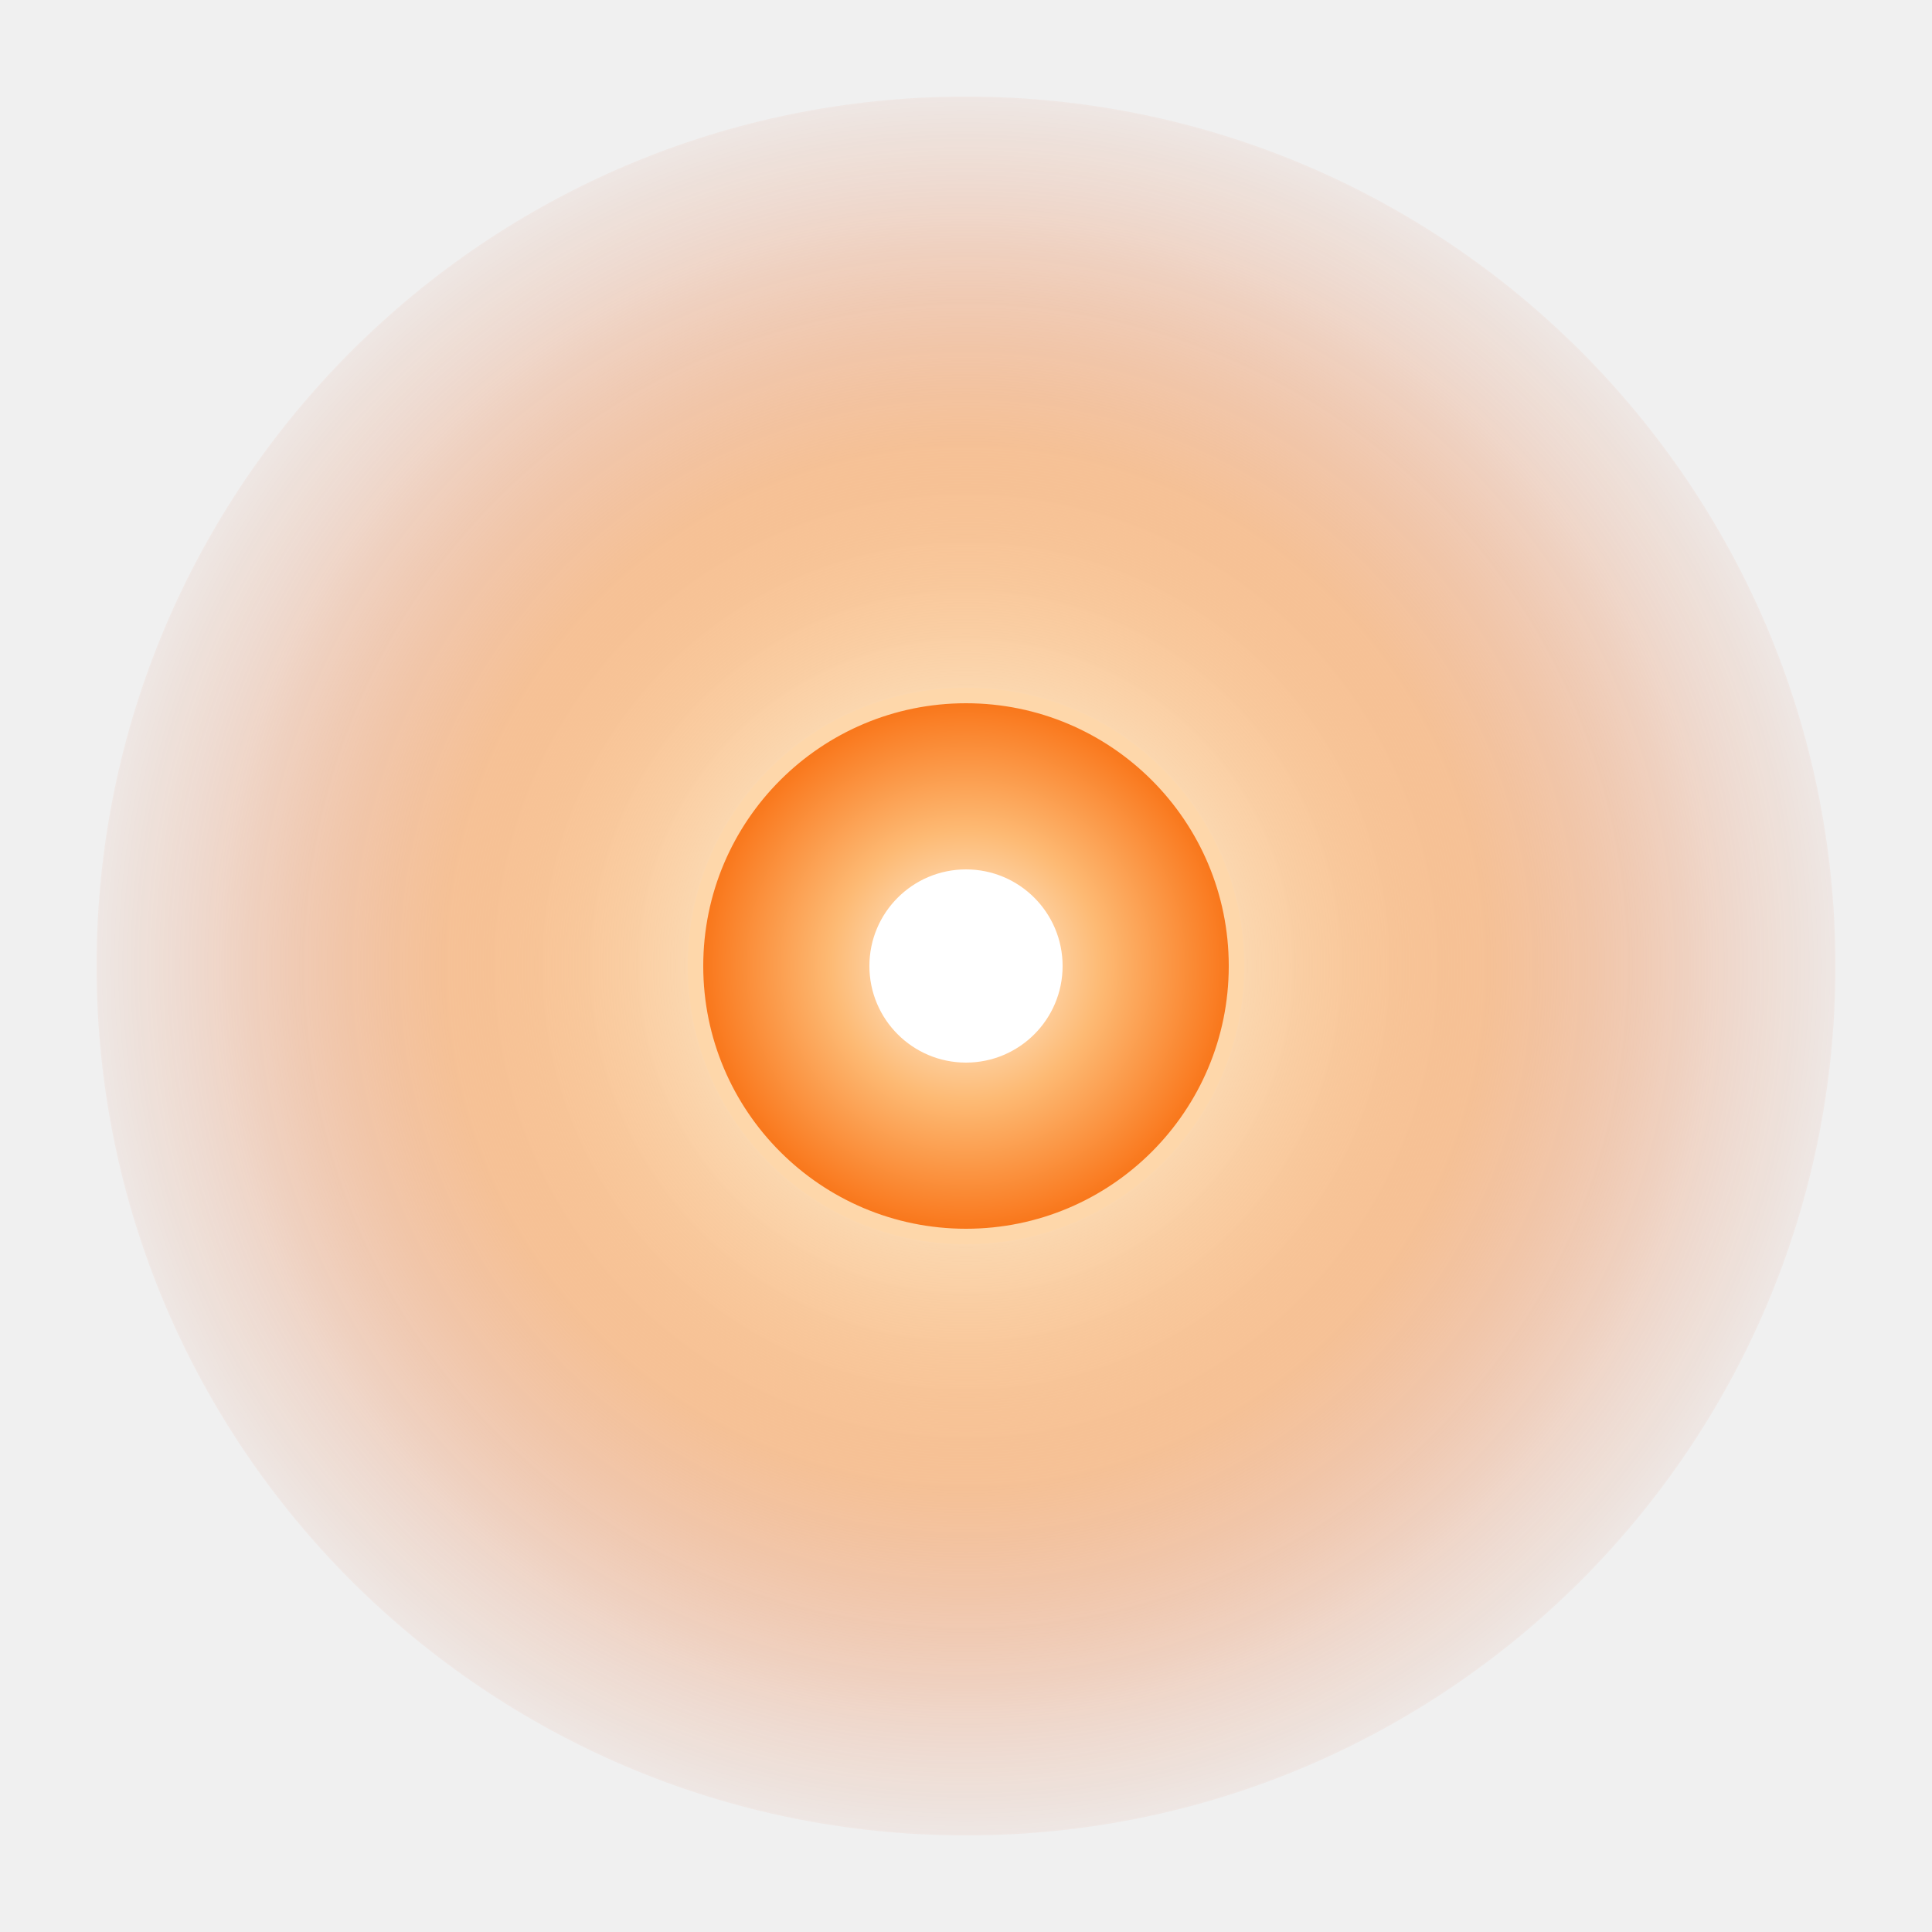
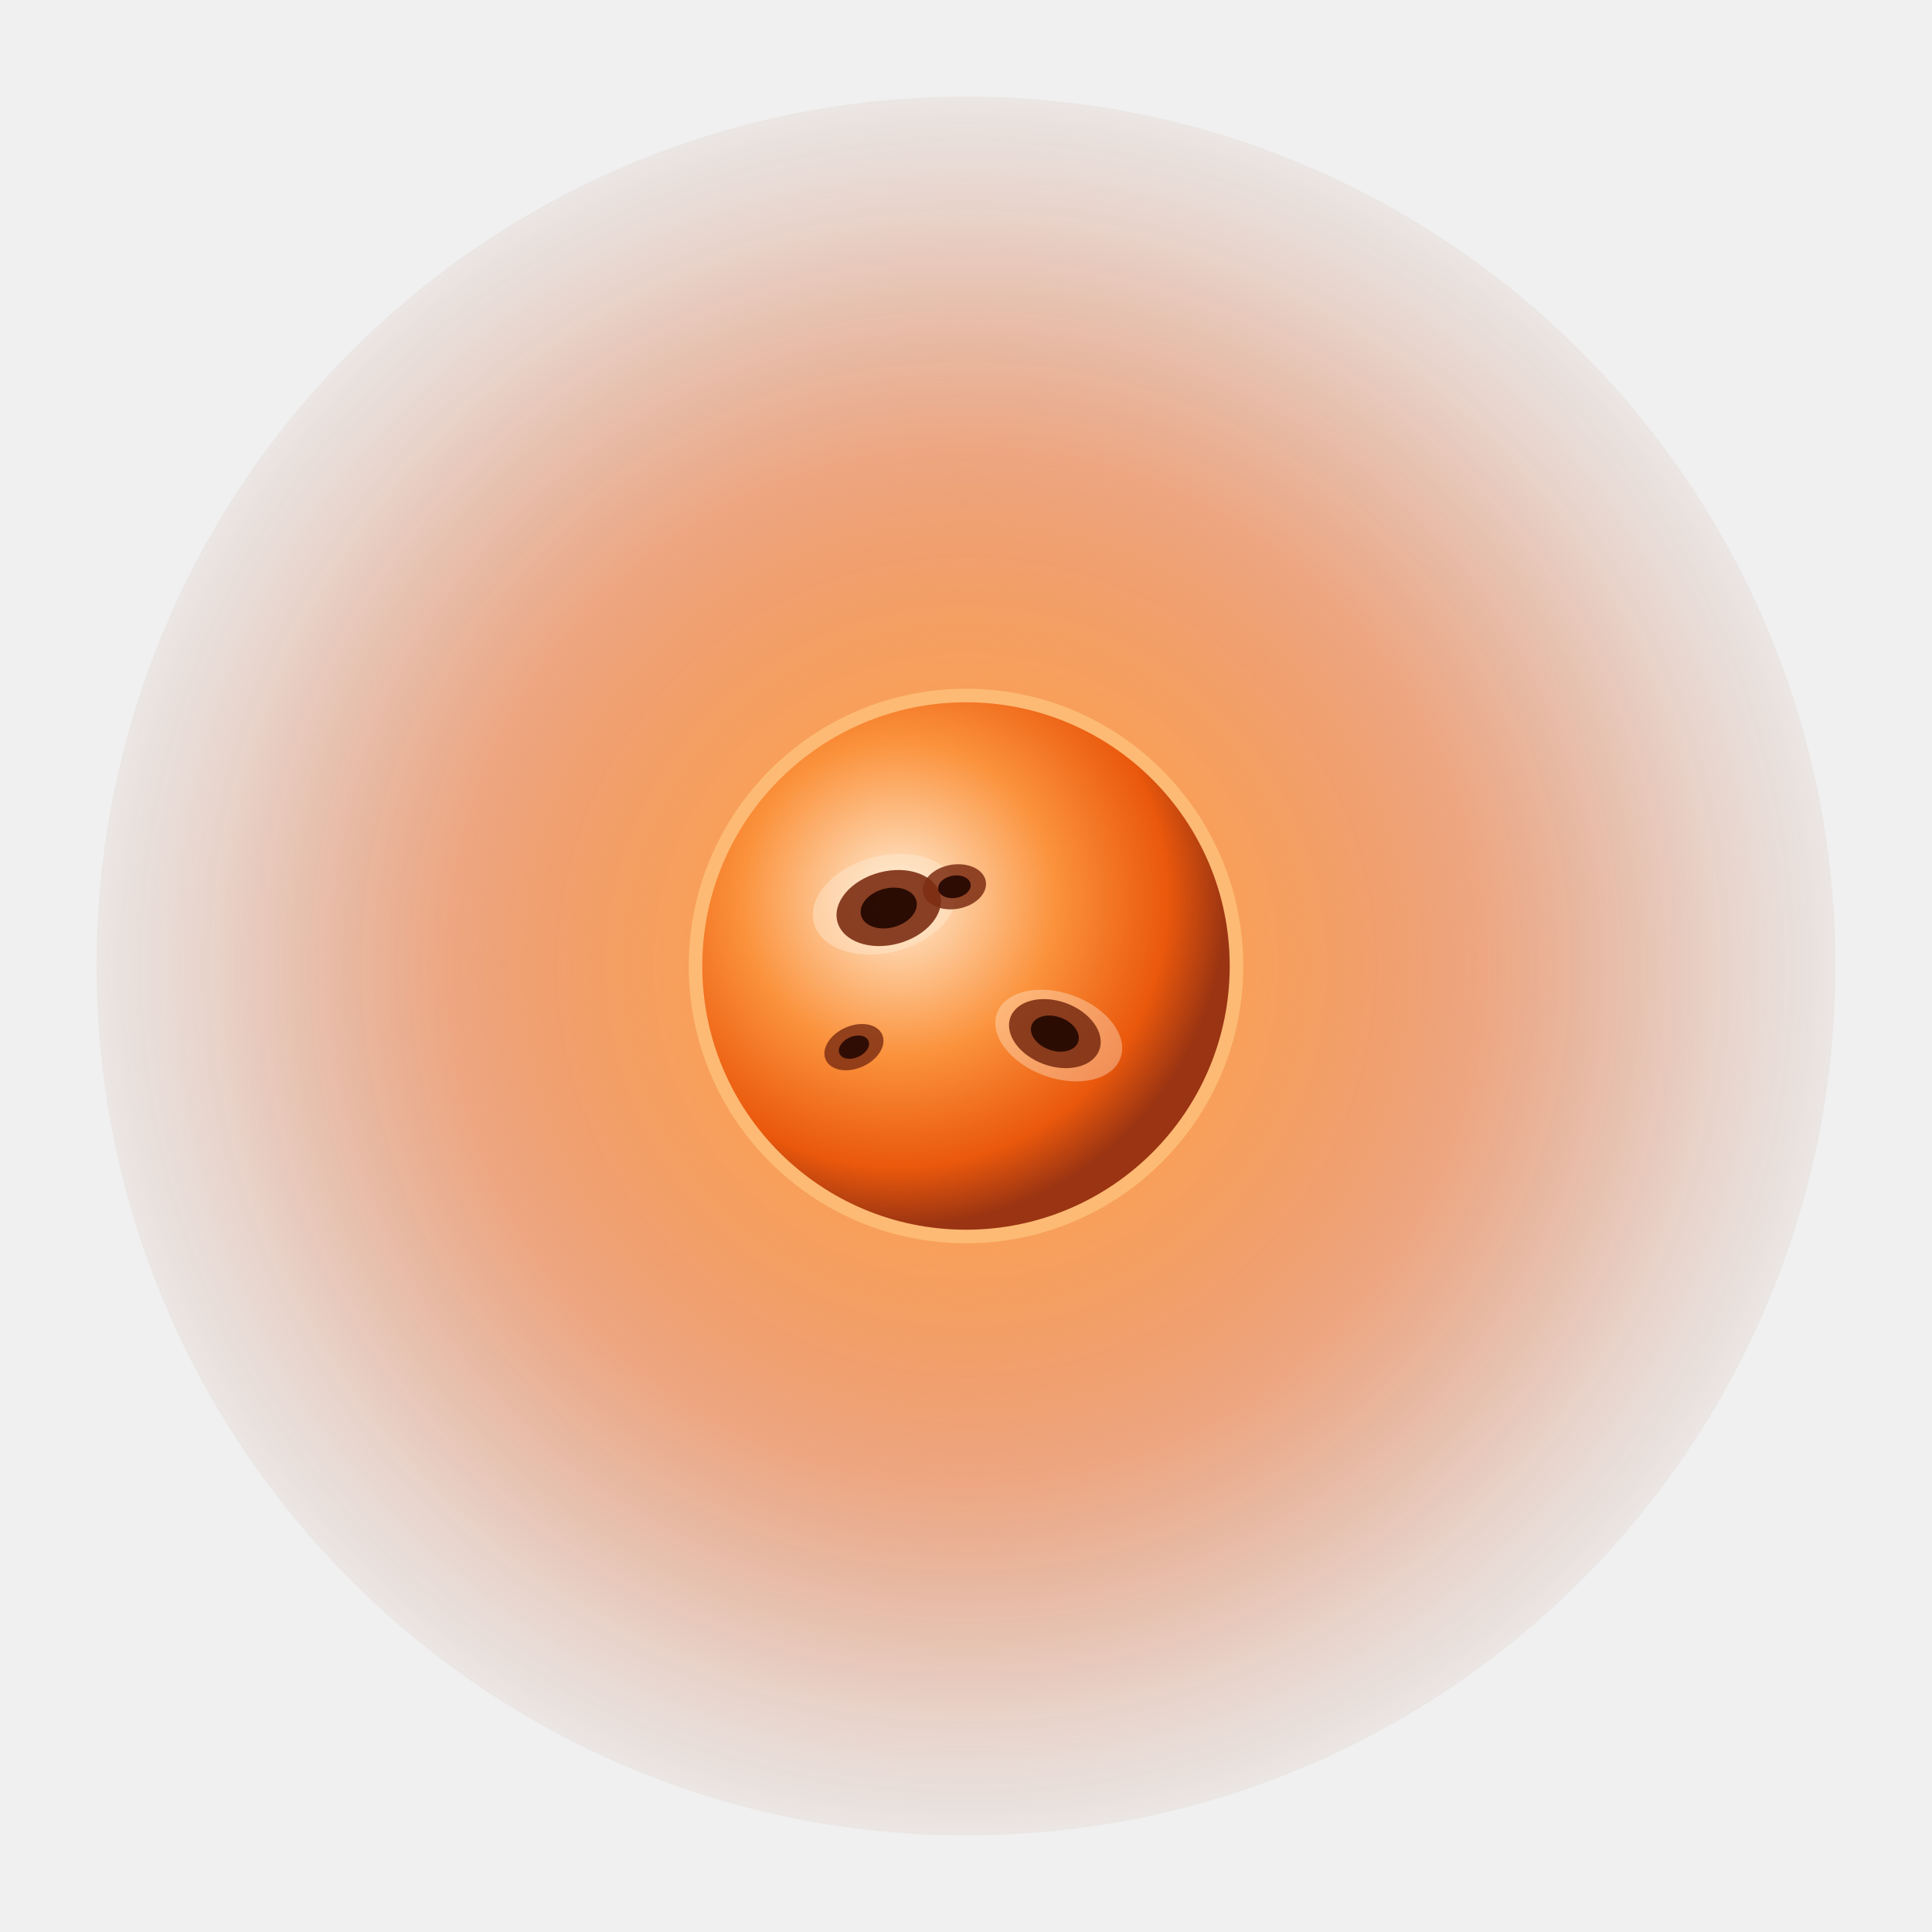
<svg xmlns="http://www.w3.org/2000/svg" viewBox="-50 -50 100 100" width="100" height="100">
  <defs>
    <radialGradient id="k-glow" cx="0" cy="0" r="48" gradientUnits="userSpaceOnUse">
-       <stop offset="0%" stop-color="#fff7ed" stop-opacity="1" />
-       <stop offset="28%" stop-color="#fed7aa" stop-opacity="0.86" />
-       <stop offset="56%" stop-color="#fb923c" stop-opacity="0.50" />
-       <stop offset="82%" stop-color="#ea580c" stop-opacity="0.16" />
-       <stop offset="100%" stop-color="#c2410c" stop-opacity="0" />
+       <stop offset="0%" stop-color="#fed7aa" stop-opacity="0.95" />
+       <stop offset="28%" stop-color="#fb923c" stop-opacity="0.84" />
+       <stop offset="56%" stop-color="#ea580c" stop-opacity="0.48" />
+       <stop offset="82%" stop-color="#c2410c" stop-opacity="0.16" />
+       <stop offset="100%" stop-color="#7c2d12" stop-opacity="0" />
    </radialGradient>
-     <radialGradient id="k-core" cx="0" cy="0" r="14" gradientUnits="userSpaceOnUse">
-       <stop offset="0%" stop-color="#fff7ed" />
-       <stop offset="50%" stop-color="#fdba74" />
-       <stop offset="100%" stop-color="#f97316" />
+     <radialGradient id="k-core" cx="-3.5" cy="-3.5" r="17" gradientUnits="userSpaceOnUse">
+       <stop offset="0%" stop-color="#ffedd5" />
+       <stop offset="48%" stop-color="#fb923c" />
+       <stop offset="82%" stop-color="#ea580c" />
+       <stop offset="100%" stop-color="#9a3412" />
    </radialGradient>
  </defs>
  <circle cx="0" cy="0" r="45" fill="url(#k-glow)" />
-   <circle cx="0" cy="0" r="14" fill="url(#k-core)" stroke="#fed7aa" stroke-width="0.8" />
-   <circle cx="0" cy="0" r="5" fill="#ffffff" />
+   <circle cx="0" cy="0" r="14" fill="url(#k-core)" stroke="#fdba74" stroke-width="0.7" />
+   <ellipse cx="-4.2" cy="-3.2" rx="3.8" ry="2.5" transform="rotate(-15 -4.2 -3.2)" fill="#ffedd5" opacity="0.42" />
+   <ellipse cx="4.8" cy="3.6" rx="3.4" ry="2.2" transform="rotate(20 4.8 3.6)" fill="#ffedd5" opacity="0.38" />
+   <ellipse cx="-4.0" cy="-3.0" rx="2.75" ry="1.9" transform="rotate(-15 -4.0 -3.0)" fill="#7c2d12" opacity="0.9" />
+   <ellipse cx="-4.0" cy="-3.0" rx="1.48" ry="1.02" transform="rotate(-15 -4.0 -3.0)" fill="#270902" opacity="0.96" />
+   <ellipse cx="-0.6" cy="-4.1" rx="1.65" ry="1.15" transform="rotate(-10 -0.6 -4.1)" fill="#7c2d12" opacity="0.85" />
+   <ellipse cx="-0.6" cy="-4.1" rx="0.85" ry="0.58" transform="rotate(-10 -0.6 -4.1)" fill="#270902" opacity="0.94" />
+   <ellipse cx="4.6" cy="3.5" rx="2.45" ry="1.68" transform="rotate(20 4.6 3.5)" fill="#7c2d12" opacity="0.88" />
+   <ellipse cx="4.6" cy="3.5" rx="1.28" ry="0.88" transform="rotate(20 4.6 3.5)" fill="#270902" opacity="0.95" />
+   <ellipse cx="-5.8" cy="4.2" rx="1.6" ry="1.1" transform="rotate(-24 -5.8 4.2)" fill="#7c2d12" opacity="0.82" />
+   <ellipse cx="-5.8" cy="4.2" rx="0.82" ry="0.55" transform="rotate(-24 -5.8 4.2)" fill="#270902" opacity="0.92" />
</svg>
